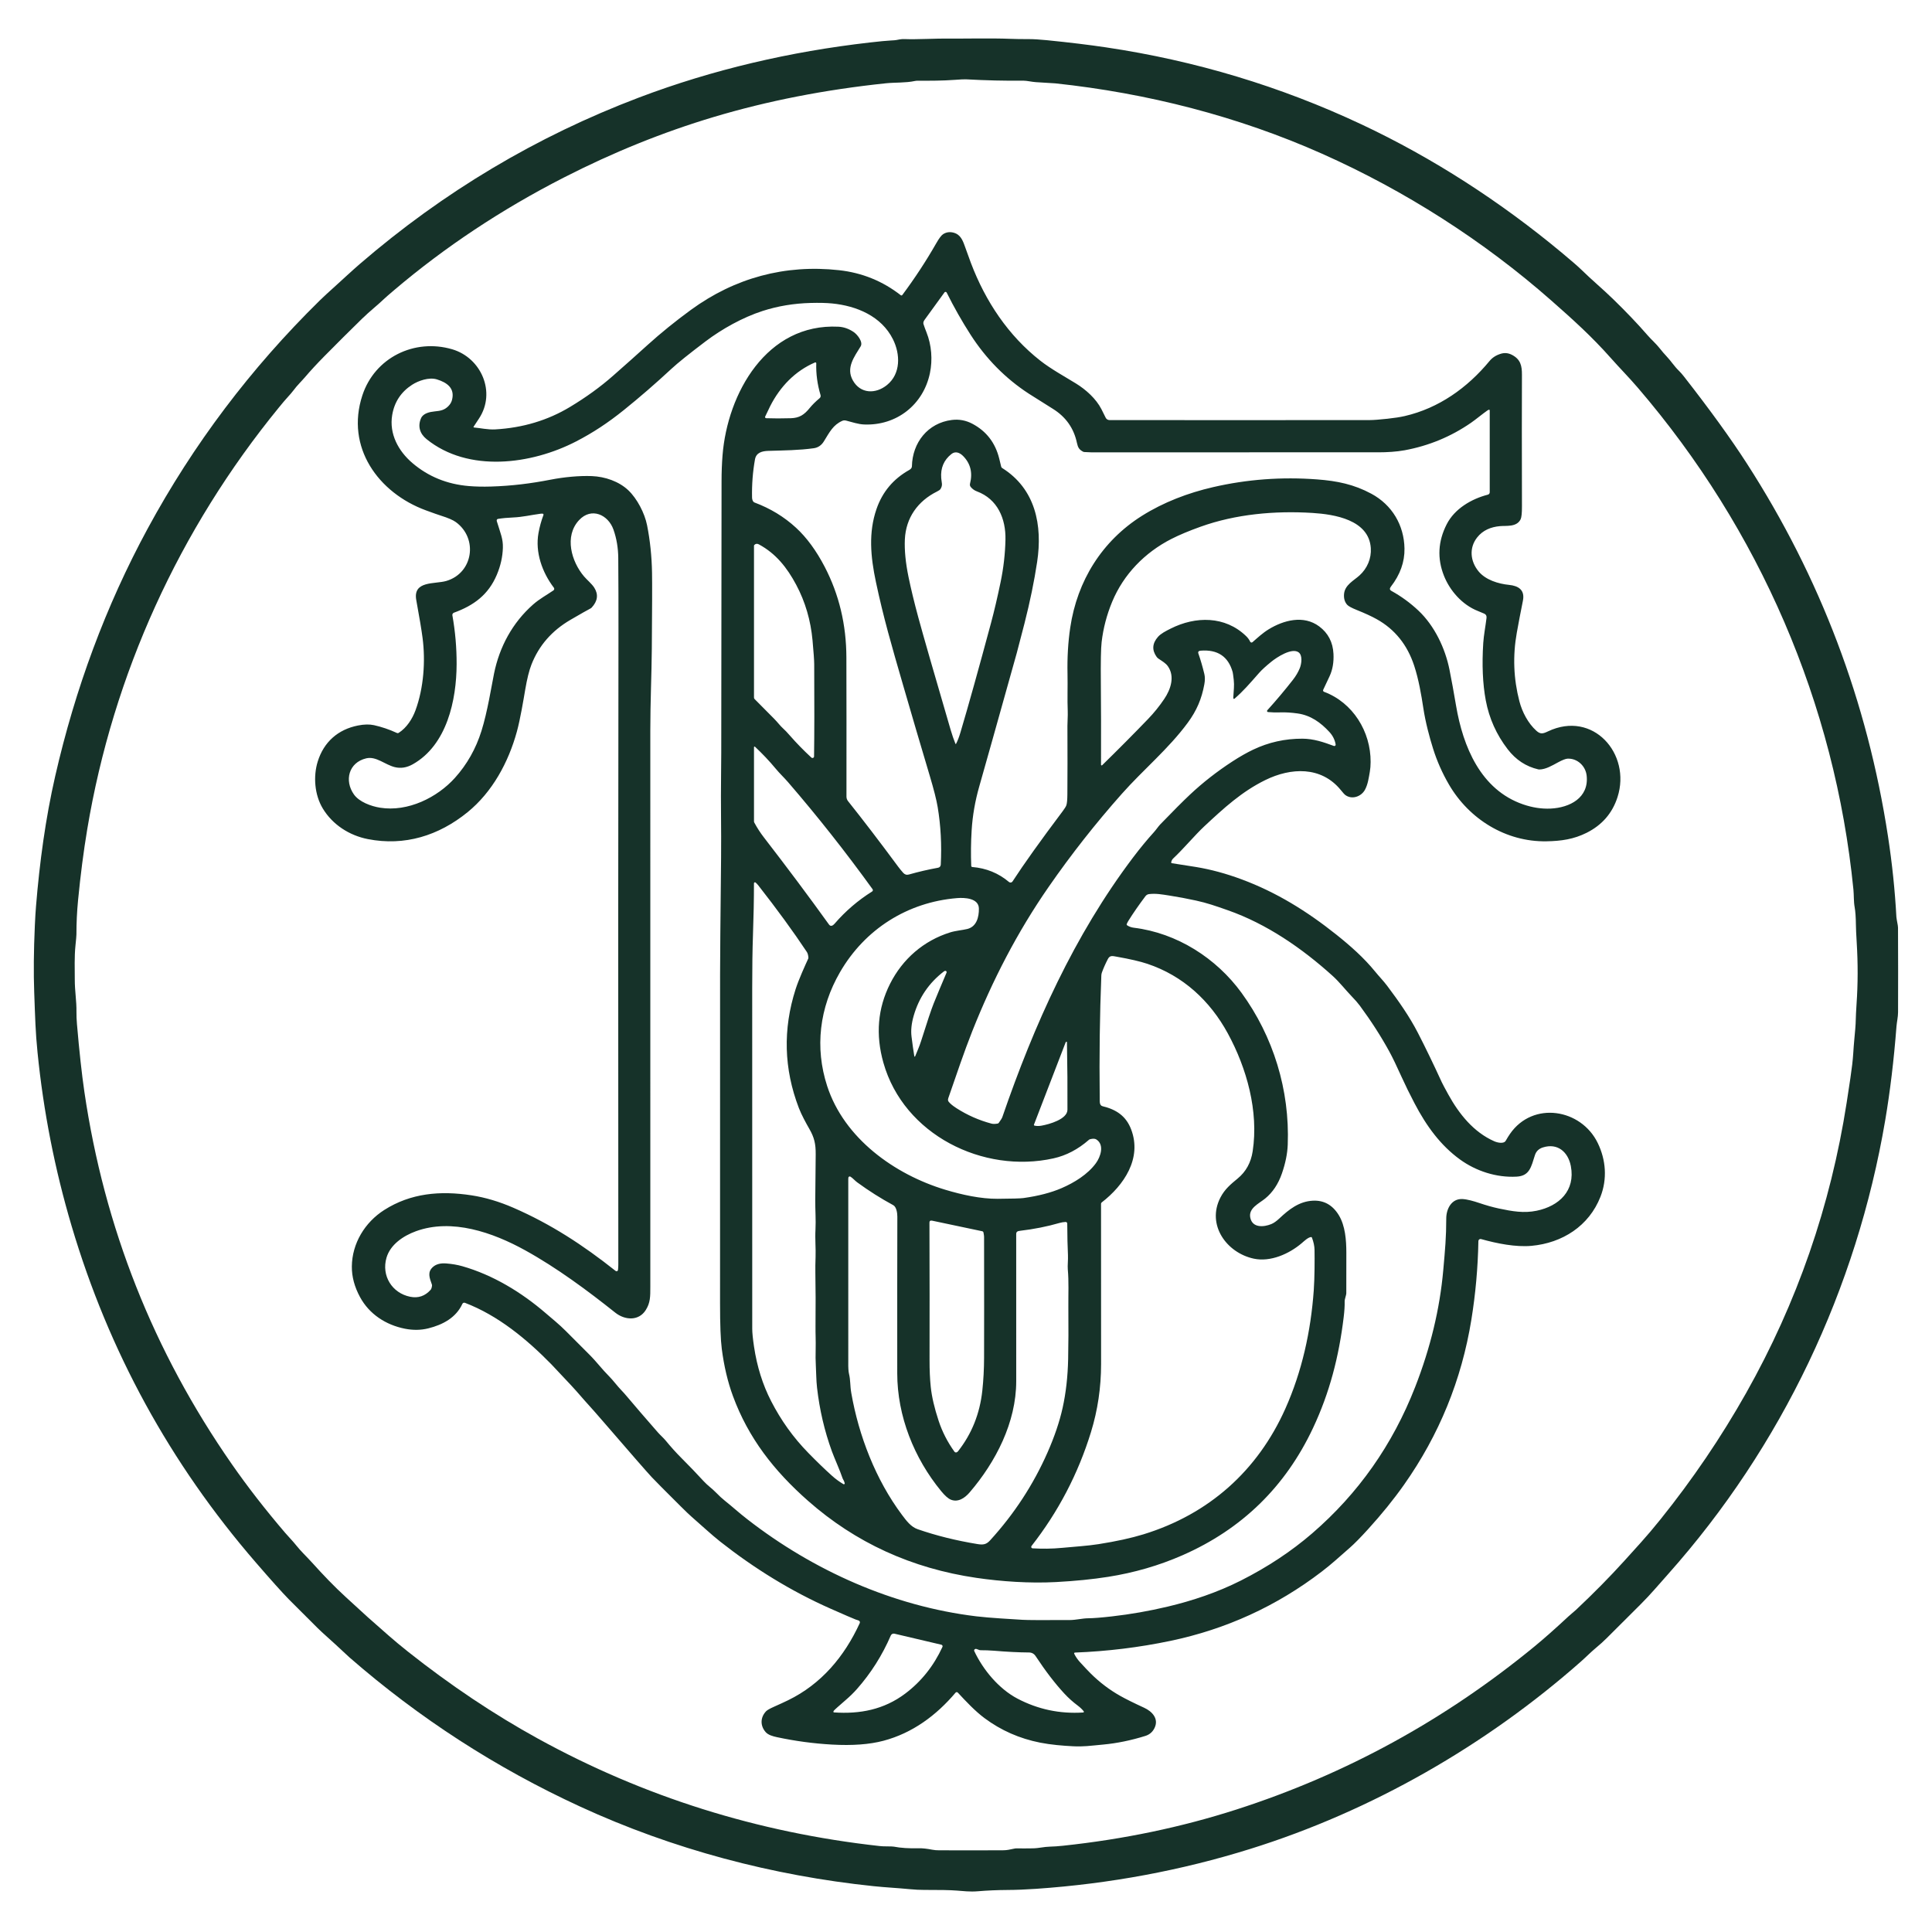
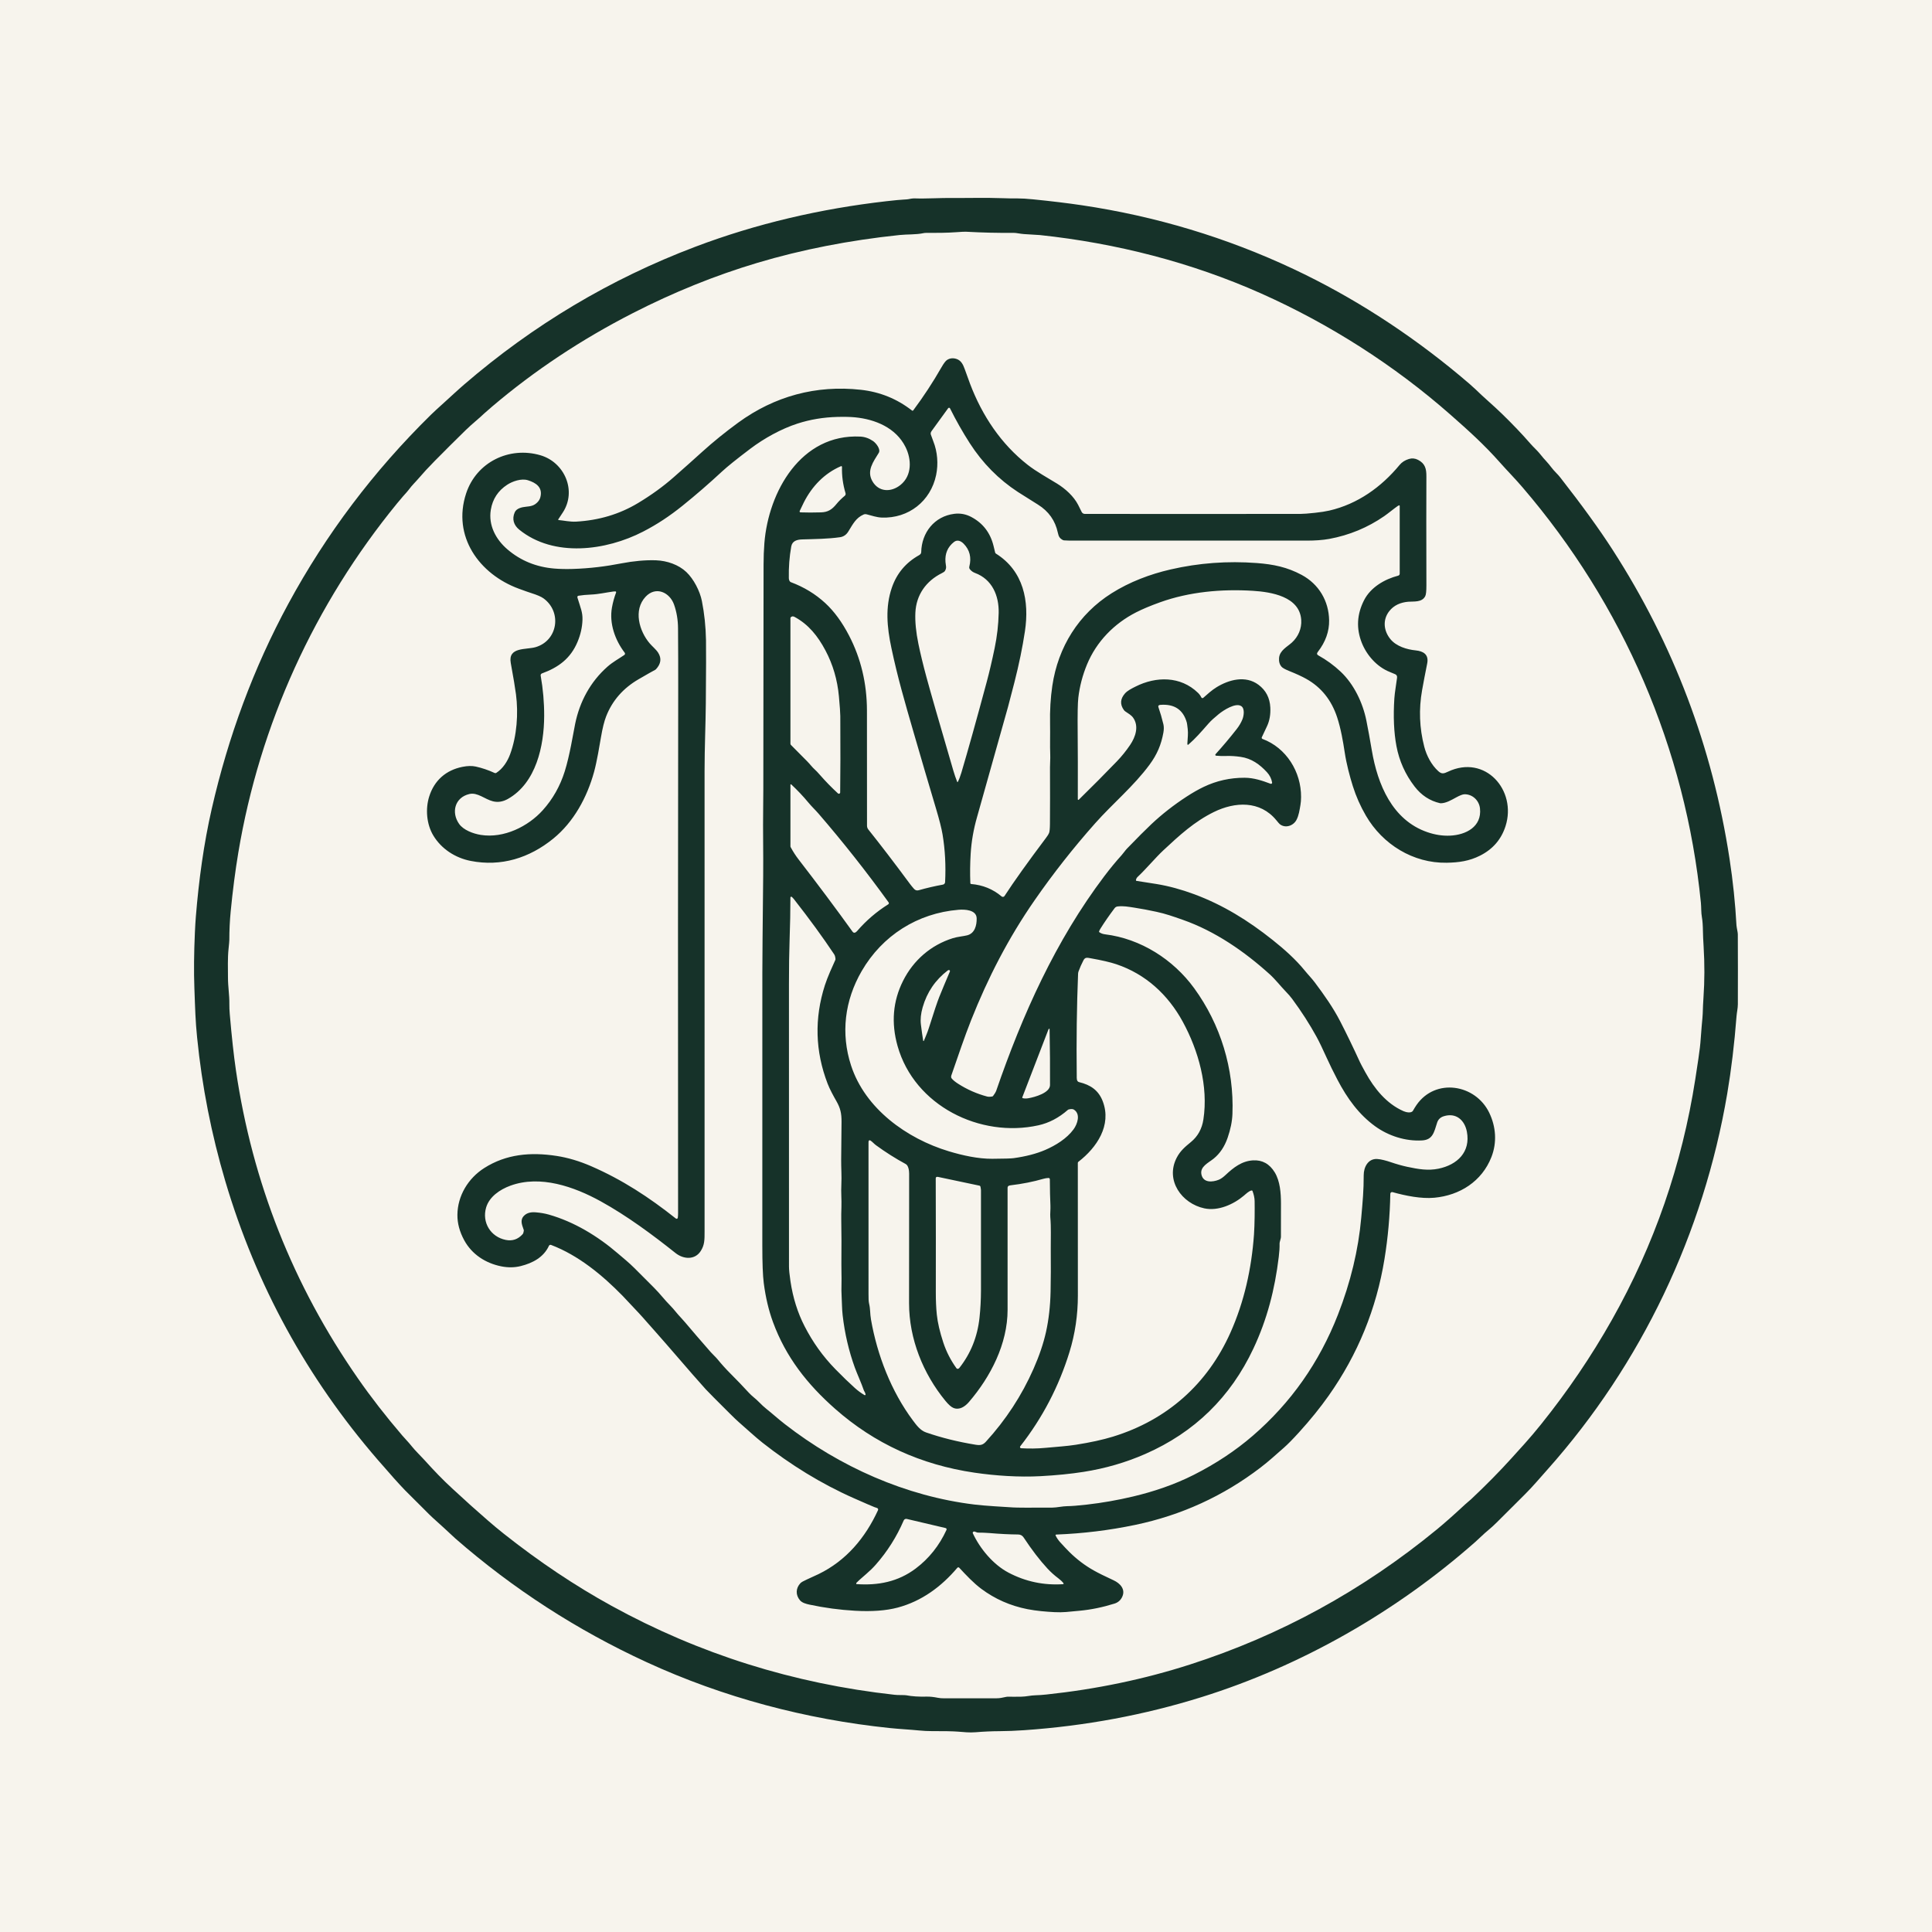
- <svg xmlns="http://www.w3.org/2000/svg" version="1.1" viewBox="0.00 0.00 1773.00 1773.00">
+ <svg xmlns="http://www.w3.org/2000/svg" version="1.1" viewBox="-184 -184 2141 2141">
  <style>
  path { fill: #163229; }
-   @media (prefers-color-scheme: dark) {
-     path { fill: #f7f4ed; }
-   }
</style>
+   <rect x="-184" y="-184" width="2141" height="2141" fill="#f7f4ed" />
  <path d="   M 1730.07 1028.05   C 1703.84 1182.72 1635.13 1327.39 1530.93 1444.45   Q 1525.83 1450.18 1518.35 1458.69   Q 1512.50 1465.36 1505.35 1472.54   Q 1491.51 1486.42 1474.52 1503.27   Q 1469.76 1507.98 1465.44 1511.53   C 1460.01 1515.98 1455.87 1520.35 1450.96 1524.68   C 1363.58 1601.84 1258.61 1662.04 1147.30 1696.77   Q 1052.53 1726.35 950.96 1733.37   Q 936.35 1734.38 924.01 1734.44   Q 910.54 1734.51 897.08 1735.64   C 890.28 1736.21 883.63 1735.42 877.75 1734.97   Q 868.95 1734.29 848.02 1734.37   Q 842.11 1734.39 834.98 1733.71   C 823.25 1732.57 813.27 1732.14 801.77 1730.95   C 709.09 1721.32 617.51 1697.09 532.57 1657.99   Q 416.65 1604.64 320.69 1520.99   Q 318.24 1518.84 307.80 1509.04   C 302.80 1504.34 296.36 1498.92 291.33 1493.93   Q 269.69 1472.43 264.88 1467.51   Q 255.60 1458.00 234.65 1433.77   Q 116.78 1297.43 65.70 1125.05   Q 42.56 1046.95 34.44 965.80   C 32.53 946.76 32.29 934.91 31.40 910.74   Q 30.42 884.08 31.97 849.50   Q 32.43 839.16 33.04 831.77   C 36.33 791.47 41.76 751.17 50.67 712.22   C 68.96 632.25 96.98 556.20 135.52 485.09   Q 198.34 369.18 293.47 275.71   Q 298.05 271.21 308.68 261.67   C 313.69 257.18 322.58 248.82 330.22 242.23   Q 445.37 142.96 586.30 89.54   C 654.38 63.74 725.42 47.33 798.00 39.02   Q 811.80 37.44 817.34 37.17   Q 821.36 36.98 822.64 36.72   C 824.20 36.39 827.16 35.77 829.67 35.86   C 842.24 36.34 858.48 35.20 872.29 35.39   C 883.79 35.55 909.90 34.93 926.94 35.63   Q 934.09 35.92 943.87 35.89   Q 950.54 35.87 960.73 36.89   Q 991.71 40.00 1015.01 43.47   Q 1138.01 61.79 1249.32 114.09   C 1315.13 145.01 1377.22 185.28 1433.23 231.89   Q 1446.82 243.20 1450.98 247.29   C 1460.96 257.07 1470.35 264.76 1480.46 274.59   Q 1498.52 292.16 1511.97 307.67   C 1515.51 311.75 1519.76 315.36 1523.23 319.79   Q 1526.47 323.91 1529.57 327.17   C 1533.40 331.20 1536.44 336.10 1540.78 340.32   Q 1542.92 342.41 1545.17 345.27   Q 1581.13 391.26 1603.13 425.40   Q 1704.24 582.32 1732.60 767.44   Q 1738.35 804.95 1740.32 841.50   Q 1740.38 842.71 1741.61 849.25   A 11.95 11.79 -50.9 0 1 1741.81 851.31   Q 1742.00 891.56 1741.85 928.93   C 1741.83 933.38 1740.73 937.83 1740.40 941.99   Q 1736.83 988.18 1730.07 1028.05   Z   M 80.06 761.05   Q 75.01 791.32 71.65 826.00   Q 70.12 841.87 70.14 857.51   Q 70.14 859.37 69.26 867.68   C 68.17 877.95 68.64 889.76 68.63 898.75   C 68.62 910.07 70.31 918.09 70.17 928.73   Q 70.11 933.76 70.62 939.77   Q 73.86 977.59 77.44 1002.01   Q 104.81 1188.50 212.69 1343.58   Q 234.36 1374.74 261.75 1406.75   C 265.25 1410.85 268.82 1414.34 272.05 1418.45   C 275.98 1423.44 281.75 1428.89 286.02 1433.62   C 296.96 1445.72 306.13 1455.37 317.58 1465.88   Q 336.15 1482.91 337.71 1484.28   C 351.92 1496.79 361.45 1505.49 374.29 1515.65   Q 433.08 1562.21 493.71 1595.55   Q 639.21 1675.54 807.24 1694.12   Q 809.98 1694.42 813.77 1694.42   Q 818.99 1694.42 820.30 1694.67   Q 829.69 1696.50 843.24 1696.16   Q 848.17 1696.04 855.45 1697.47   C 857.75 1697.92 859.51 1698.00 861.77 1698.02   Q 885.75 1698.14 920.25 1698.01   C 924.35 1698.00 926.41 1697.36 931.09 1696.43   A 9.95 9.86 -49.5 0 1 933.39 1696.24   Q 938.75 1696.38 947.78 1696.23   C 953.51 1696.14 957.87 1694.79 963.63 1694.66   Q 968.72 1694.55 975.55 1693.83   Q 1058.76 1684.99 1134.62 1660.61   Q 1284.73 1612.36 1408.21 1510.96   Q 1421.17 1500.32 1439.55 1483.21   C 1441.75 1481.16 1444.56 1479.00 1446.34 1477.33   Q 1470.67 1454.44 1490.65 1432.39   Q 1497.58 1424.74 1505.72 1415.70   Q 1514.32 1406.15 1523.71 1394.47   Q 1568.06 1339.27 1602.31 1278.58   Q 1672.58 1154.04 1694.69 1011.90   Q 1695.86 1004.34 1698.09 989.50   Q 1700.17 975.63 1700.70 967.00   Q 1701.15 959.74 1701.76 953.32   Q 1702.83 942.15 1702.90 939.65   Q 1703.20 929.20 1703.75 921.50   Q 1705.69 893.91 1703.90 864.83   Q 1703.23 854.00 1703.17 848.65   Q 1703.05 838.17 1702.02 832.52   C 1701.08 827.40 1701.39 821.44 1700.89 816.38   C 1683.97 645.71 1614.62 485.84 1503.08 355.88   C 1494.44 345.81 1486.33 337.73 1477.97 328.27   C 1461.09 309.17 1443.41 293.18 1423.29 275.49   C 1361.31 220.96 1289.42 174.98 1213.24 141.07   C 1136.23 106.78 1052.92 85.49 968.50 76.50   Q 967.08 76.35 950.67 75.39   C 946.94 75.17 942.22 74.01 939.25 74.04   Q 914.02 74.31 886.51 72.80   Q 884.23 72.68 876.22 73.28   C 864.94 74.12 853.76 74.12 842.07 74.08   A 12.03 11.62 -49.9 0 0 839.47 74.35   C 830.98 76.16 821.35 75.55 812.88 76.44   Q 728.97 85.24 655.10 107.33   Q 585.22 128.23 517.27 163.01   Q 431.84 206.73 361.73 266.23   Q 354.77 272.14 353.17 273.67   C 346.14 280.39 339.30 285.60 332.10 292.63   Q 315.31 309.02 297.66 326.91   Q 287.49 337.22 280.12 345.88   C 276.71 349.90 272.53 353.83 269.42 358.12   Q 267.82 360.34 262.64 366.01   Q 260.62 368.22 255.93 373.97   C 164.55 485.76 103.80 618.79 80.06 761.05   Z" />
  <path d="   M 1011.45 702.25   Q 1033.82 680.36 1053.70 659.71   Q 1061.73 651.37 1068.42 641.46   C 1074.34 632.70 1078.41 620.80 1071.72 611.35   C 1069.72 608.53 1066.66 606.85 1063.06 604.39   A 6.68 6.64 -0.2 0 1 1061.41 602.76   Q 1054.78 593.43 1062.69 584.44   C 1065.32 581.44 1069.78 579.15 1074.31 576.88   C 1097.21 565.34 1124.28 565.12 1143.53 583.73   Q 1145.98 586.10 1147.29 588.87   A 1.37 1.37 0.0 0 0 1149.43 589.31   C 1154.13 585.22 1158.77 580.87 1164.29 577.50   C 1177.81 569.24 1196.24 564.10 1210.67 574.88   Q 1222.92 584.04 1223.73 599.99   Q 1224.32 611.55 1220.20 620.49   Q 1216.97 627.51 1214.31 633.01   A 1.36 1.35 23.1 0 0 1215.06 634.87   C 1241.52 644.70 1257.99 671.39 1257.82 699.27   Q 1257.79 704.30 1257.09 708.25   C 1256.16 713.52 1255.36 719.80 1252.59 724.84   C 1249.05 731.26 1240.26 734.17 1234.19 729.28   Q 1233.40 728.64 1230.45 725.03   C 1212.41 702.94 1184.59 704.39 1161.26 715.82   C 1139.62 726.43 1123.13 741.57 1105.13 758.37   C 1096.57 766.36 1086.22 778.83 1076.61 787.85   Q 1075.28 789.10 1074.81 791.24   A 0.78 0.77 -79.8 0 0 1075.45 792.17   Q 1086.35 793.81 1097.57 795.64   Q 1117.88 798.97 1139.50 807.00   C 1171.35 818.84 1199.21 836.08 1226.33 857.68   C 1239.20 867.92 1251.85 879.16 1261.93 891.58   C 1265.71 896.24 1269.47 899.98 1273.09 904.79   C 1283.49 918.63 1293.45 932.78 1301.27 947.97   Q 1311.80 968.44 1323.11 993.13   Q 1324.13 995.37 1329.10 1004.39   C 1339.02 1022.38 1352.40 1039.05 1371.34 1047.37   C 1374.07 1048.56 1380.01 1050.03 1381.83 1046.83   Q 1383.91 1043.19 1385.76 1040.51   C 1406.78 1010.21 1450.99 1017.44 1466.28 1048.99   C 1473.77 1064.44 1475.14 1081.97 1468.73 1098.29   C 1458.19 1125.12 1433.80 1140.70 1405.45 1143.31   C 1391.06 1144.63 1373.81 1141.20 1359.16 1137.09   A 1.93 1.92 -81.6 0 0 1356.72 1138.91   Q 1356.06 1175.42 1350.28 1211.06   Q 1336.85 1293.98 1288.41 1362.65   Q 1274.25 1382.72 1255.42 1403.42   Q 1245.02 1414.86 1238.80 1420.30   C 1228.80 1429.02 1222.34 1435.10 1212.89 1442.32   Q 1150.83 1489.80 1073.88 1505.88   Q 1030.95 1514.85 986.46 1516.57   A 0.75 0.75 0.0 0 0 985.81 1517.66   Q 987.86 1521.79 990.91 1525.14   Q 997.28 1532.13 1000.96 1535.79   Q 1013.22 1547.94 1027.81 1556.19   Q 1035.57 1560.58 1050.03 1567.23   C 1057.23 1570.54 1063.59 1577.18 1059.59 1585.63   Q 1056.94 1591.23 1051.08 1593.06   Q 1031.37 1599.22 1012.50 1600.98   C 999.53 1602.18 994.43 1603.04 984.58 1602.54   C 975.43 1602.08 964.44 1601.18 954.55 1599.23   Q 926.14 1593.62 903.46 1576.71   C 894.85 1570.29 886.70 1561.61 879.00 1553.32   A 1.40 1.39 43.5 0 0 876.91 1553.37   C 859.29 1574.20 837.41 1590.43 810.76 1597.50   Q 791.59 1602.59 763.46 1601.00   Q 738.01 1599.56 713.01 1594.20   C 709.27 1593.40 704.91 1592.21 702.55 1589.45   C 697.53 1583.59 697.72 1576.02 703.03 1570.43   Q 704.53 1568.86 710.07 1566.39   Q 718.15 1562.79 723.16 1560.36   C 753.69 1545.51 774.92 1520.20 788.99 1489.55   A 1.78 1.78 0.0 0 0 787.76 1487.07   Q 786.91 1486.88 785.12 1486.19   Q 781.34 1484.74 762.19 1476.27   C 726.03 1460.29 692.02 1439.22 660.95 1414.74   C 652.90 1408.40 642.91 1399.06 634.79 1392.03   Q 631.70 1389.37 624.60 1382.30   Q 602.56 1360.38 598.09 1355.58   Q 591.53 1348.55 554.07 1305.15   Q 544.68 1294.29 541.07 1290.35   C 535.14 1283.90 530.28 1277.91 523.96 1271.15   Q 508.77 1254.88 505.93 1251.98   C 483.43 1229.01 457.08 1207.17 426.68 1195.60   A 1.86 1.86 0.0 0 0 424.33 1196.56   C 418.47 1209.28 406.33 1215.73 393.05 1219.04   Q 382.78 1221.60 371.46 1219.34   C 354.05 1215.85 338.90 1206.02 330.41 1190.36   Q 322.75 1176.25 322.89 1162.21   C 323.10 1141.11 334.78 1121.74 352.69 1110.36   C 376.88 1094.99 403.85 1092.51 432.75 1096.96   Q 451.58 1099.86 471.13 1108.36   C 505.41 1123.26 535.18 1142.69 564.77 1166.19   Q 565.20 1166.54 565.53 1166.61   A 1.33 1.32 -79.9 0 0 567.12 1165.50   Q 567.43 1163.32 567.43 1160.50   Q 567.18 819.36 567.57 576.27   Q 567.62 546.50 567.38 512.27   Q 567.28 498.22 562.97 486.00   C 558.17 472.40 542.78 465.19 531.45 477.28   C 517.57 492.08 524.42 515.46 536.00 529.01   C 538.70 532.17 543.13 535.80 545.35 539.29   Q 551.30 548.67 542.90 557.67   A 2.83 2.78 7.3 0 1 542.11 558.27   Q 538.03 560.37 523.56 568.79   Q 497.94 583.70 487.70 609.91   Q 484.52 618.04 481.99 632.91   C 480.46 641.90 477.48 659.97 474.33 671.43   C 466.60 699.55 451.84 726.86 429.10 745.35   C 402.55 766.94 371.26 776.64 337.60 770.05   C 320.59 766.72 305.17 756.81 296.20 741.91   C 288.64 729.35 287.35 712.42 291.59 698.82   C 297.16 680.92 310.17 669.43 328.54 665.79   Q 337.00 664.11 343.27 665.50   C 349.95 666.98 357.18 669.36 364.21 672.63   A 1.82 1.81 40.9 0 0 365.94 672.51   C 373.24 667.86 378.41 659.68 381.26 651.96   C 388.89 631.28 390.53 606.58 387.80 585.48   Q 386.42 574.81 382.02 550.74   C 378.71 532.62 399.08 536.24 409.62 533.13   C 434.15 525.89 438.98 494.20 418.32 479.11   Q 414.52 476.34 404.84 473.28   Q 400.89 472.04 390.88 468.36   C 347.09 452.28 316.91 410.39 332.55 362.81   C 343.95 328.13 380.33 310.38 414.96 320.53   C 441.66 328.36 455.46 360.04 439.58 384.08   Q 436.15 389.27 434.63 391.59   A 0.46 0.46 0.0 0 0 434.98 392.30   C 440.32 392.74 447.71 394.44 454.41 394.06   Q 492.42 391.92 523.04 373.49   Q 545.24 360.13 562.60 344.83   C 577.63 331.59 581.61 328.03 594.22 316.64   Q 612.64 300.00 634.09 284.34   C 674.23 255.07 720.39 242.47 770.01 247.96   Q 801.72 251.47 826.64 270.93   A 0.99 0.99 0.0 0 0 828.05 270.74   Q 845.20 247.74 859.22 223.21   Q 863.08 216.45 865.50 214.90   Q 870.03 211.99 875.63 213.66   C 880.84 215.22 883.20 219.66 885.14 225.17   Q 888.73 235.34 890.98 241.26   C 904.44 276.73 925.39 308.03 954.72 331.02   C 964.46 338.66 977.26 345.68 987.36 351.90   C 996.66 357.62 1005.86 365.95 1010.76 375.46   Q 1013.05 379.90 1014.65 383.27   A 3.91 3.90 77.3 0 0 1018.18 385.51   Q 1136.80 385.64 1257.25 385.50   Q 1262.10 385.49 1273.29 384.28   Q 1282.95 383.24 1289.16 381.81   C 1320.36 374.59 1346.58 355.96 1367.00 331.24   Q 1370.85 326.58 1377.37 324.62   Q 1382.51 323.08 1387.41 325.59   C 1395.45 329.72 1396.74 335.68 1396.69 344.00   Q 1396.50 383.31 1396.70 464.72   Q 1396.73 474.01 1395.46 476.58   C 1391.85 483.87 1382.50 482.30 1376.54 482.83   C 1368.16 483.57 1360.75 486.62 1355.54 493.27   C 1348.03 502.86 1349.26 515.08 1356.88 524.34   C 1363.34 532.20 1374.92 535.76 1384.86 536.75   C 1393.33 537.60 1399.59 541.30 1397.58 551.28   Q 1394.34 567.37 1391.96 580.69   Q 1386.27 612.52 1394.36 643.61   C 1396.92 653.41 1402.28 663.74 1409.97 670.66   C 1413.67 673.99 1416.01 673.37 1420.57 671.20   C 1461.87 651.58 1497.16 691.75 1484.39 731.54   Q 1477.33 753.55 1456.15 764.21   C 1444.27 770.18 1432.84 771.84 1419.14 772.07   C 1382.03 772.70 1348.22 751.79 1329.68 719.92   Q 1320.56 704.25 1315.18 687.17   C 1311.81 676.45 1308.15 662.80 1306.18 649.75   C 1304.34 637.59 1301.90 623.42 1297.80 610.93   Q 1288.35 582.16 1263.50 568.27   Q 1256.48 564.34 1245.04 559.75   Q 1237.95 556.91 1236.21 554.90   Q 1232.93 551.14 1233.43 545.15   C 1234.13 536.79 1242.35 532.85 1247.59 528.10   C 1254.70 521.66 1258.63 512.54 1257.99 502.95   C 1256.26 476.98 1224.53 471.99 1204.51 470.73   C 1169.75 468.55 1133.93 471.84 1101.75 483.37   Q 1085.66 489.13 1074.86 494.66   C 1050.72 507.00 1031.11 526.93 1020.59 552.37   Q 1013.20 570.23 1010.97 589.18   Q 1009.96 597.72 1010.25 627.34   Q 1010.54 657.46 1010.41 701.81   A 0.61 0.61 0.0 0 0 1011.45 702.25   Z   M 1366.30 376.02   Q 1365.69 376.21 1364.96 376.71   C 1360.53 379.80 1354.40 384.92 1349.94 388.00   Q 1322.35 407.05 1289.04 413.21   C 1281.57 414.59 1272.65 415.09 1265.25 415.09   Q 1217.02 415.08 1001.25 415.10   Q 999.63 415.10 995.04 414.82   A 2.83 2.81 -29.0 0 1 993.91 414.50   C 990.34 412.57 989.22 410.77 988.29 406.39   Q 984.03 386.27 966.27 375.21   Q 948.70 364.26 944.04 361.21   Q 912.02 340.32 890.65 307.10   Q 878.89 288.81 868.77 268.51   A 1.19 1.18 49.6 0 0 866.75 268.34   Q 850.18 291.21 848.51 293.48   Q 846.90 295.68 847.51 297.51   Q 848.72 301.19 850.18 304.81   C 854.95 316.69 855.93 330.20 853.40 342.39   C 847.41 371.32 822.86 390.76 793.02 389.55   C 787.40 389.32 781.99 387.36 776.51 385.99   Q 774.55 385.49 772.96 386.20   C 764.56 389.94 761.34 396.48 756.07 405.04   Q 752.70 410.51 746.79 411.34   C 733.39 413.23 719.66 413.33 705.00 413.77   C 699.42 413.95 693.97 415.29 692.84 421.61   Q 689.79 438.73 690.16 456.64   C 690.19 458.38 690.85 460.56 692.45 461.16   Q 714.18 469.27 730.50 484.30   Q 745.22 497.86 756.84 520.19   Q 776.61 558.21 776.73 603.27   Q 776.88 656.65 776.80 731.01   A 6.74 6.73 25.8 0 0 778.28 735.25   Q 798.75 760.87 824.31 795.43   Q 826.14 797.90 828.81 800.93   Q 830.99 803.42 834.05 802.55   Q 847.54 798.73 860.91 796.32   A 2.96 2.95 86.4 0 0 863.34 793.56   Q 864.76 766.14 860.51 740.66   Q 858.88 730.85 853.23 711.93   Q 840.68 669.91 828.88 629.15   C 818.09 591.94 810.81 566.96 803.85 534.18   C 798.86 510.69 796.94 488.68 804.36 467.15   Q 812.47 443.59 834.45 431.27   Q 836.84 429.93 836.87 427.89   C 837.29 406.26 851.46 388.13 873.53 385.40   Q 883.45 384.17 892.40 388.92   Q 911.58 399.09 916.98 420.80   Q 917.93 424.59 918.81 428.32   A 1.87 1.84 -81.2 0 0 919.64 429.47   C 950.36 448.69 956.83 482.11 951.79 515.64   Q 947.81 542.14 940.11 572.35   Q 934.79 593.18 933.08 599.31   Q 905.58 697.59 898.73 721.50   Q 892.92 741.75 891.68 762.00   Q 890.66 778.50 891.31 794.68   A 1.02 1.02 0.0 0 0 892.24 795.65   Q 911.55 797.24 925.96 809.41   A 2.17 2.17 0.0 0 0 929.18 808.94   Q 944.77 784.94 975.21 744.46   Q 977.93 740.85 978.58 739.04   Q 979.47 736.57 979.53 729.00   Q 979.74 702.97 979.58 666.20   C 979.56 662.21 980.04 657.01 979.85 652.41   C 979.40 641.90 979.91 629.84 979.66 618.32   Q 979.18 596.04 982.16 575.97   C 988.55 532.91 1011.37 496.44 1047.90 473.41   C 1067.80 460.87 1090.35 452.31 1113.27 447.04   Q 1160.04 436.27 1208.75 439.95   C 1227.22 441.35 1242.46 444.49 1258.44 453.07   C 1277.55 463.34 1288.53 482.00 1288.90 503.38   Q 1289.22 521.84 1276.39 538.41   Q 1274.45 540.91 1276.91 542.27   Q 1290.49 549.78 1301.77 560.42   C 1316.37 574.21 1326.22 594.73 1330.20 614.58   Q 1333.07 628.93 1336.22 647.53   C 1342.60 685.25 1358.86 724.76 1397.72 738.17   Q 1410.60 742.61 1422.97 742.04   C 1440.55 741.23 1458.30 732.15 1456.08 711.82   C 1455.11 702.89 1447.54 695.90 1438.70 696.21   Q 1435.91 696.30 1429.66 699.70   C 1424.15 702.70 1418.55 706.03 1412.73 706.16   A 4.34 4.27 50.2 0 1 1411.72 706.06   Q 1394.84 702.18 1383.63 687.61   Q 1368.14 667.49 1363.50 642.76   Q 1359.25 620.10 1361.19 589.98   C 1361.63 583.13 1363.26 574.67 1364.18 567.11   Q 1364.54 564.23 1362.07 563.14   Q 1358.92 561.76 1356.10 560.64   C 1341.82 554.98 1330.53 542.04 1325.12 528.38   Q 1315.67 504.55 1327.64 481.12   C 1334.96 466.79 1350.35 457.85 1365.44 453.94   A 2.25 2.24 82.9 0 0 1367.13 451.76   L 1367.13 376.64   A 0.65 0.64 81.4 0 0 1366.30 376.02   Z   M 1033.99 848.05   A 0.88 0.88 0.0 0 0 1034.30 849.10   Q 1037.00 850.95 1040.53 851.38   C 1080.16 856.23 1116.19 879.32 1139.33 911.08   C 1168.53 951.18 1183.69 1000.32 1181.76 1050.51   Q 1181.29 1062.83 1176.42 1076.89   Q 1171.36 1091.50 1161.02 1099.91   C 1155.17 1104.65 1145.54 1108.78 1147.40 1117.55   C 1149.42 1127.09 1159.84 1126.13 1166.66 1123.35   Q 1170.00 1121.99 1174.09 1118.15   C 1182.90 1109.87 1192.16 1102.55 1204.72 1101.88   Q 1220.01 1101.07 1228.64 1115.19   C 1234.57 1124.91 1235.52 1138.13 1235.54 1149.50   Q 1235.58 1177.39 1235.50 1186.85   A 5.37 5.13 54.3 0 1 1235.32 1188.14   L 1234.23 1192.35   A 7.38 7.25 52.1 0 0 1233.99 1194.43   Q 1234.14 1200.18 1233.09 1208.87   C 1228.73 1245.02 1220.19 1278.12 1204.98 1310.45   Q 1166.95 1391.34 1085.27 1427.21   Q 1052.93 1441.41 1016.86 1447.08   Q 995.59 1450.43 969.09 1451.86   C 945.02 1453.15 919.02 1451.37 896.00 1448.00   Q 806.88 1434.94 741.50 1377.28   C 710.37 1349.83 686.79 1319.70 672.61 1281.13   Q 665.44 1261.62 662.38 1237.84   Q 660.78 1225.39 660.79 1196.08   Q 660.88 1001.30 660.82 894.25   Q 660.81 874.20 661.74 786.65   C 662.01 761.44 661.35 737.12 661.73 710.93   Q 661.87 701.31 661.89 690.75   Q 662.10 542.70 662.17 441.75   Q 662.17 429.20 663.08 417.79   C 667.59 360.93 703.53 296.53 769.44 299.82   Q 776.77 300.19 783.47 304.74   C 786.82 307.02 792.25 313.87 789.83 317.84   C 783.83 327.68 776.17 337.60 782.68 349.14   C 789.61 361.43 803.51 361.81 813.97 353.35   C 826.82 342.94 826.26 324.94 819.44 311.30   C 808.84 290.10 786.03 280.68 763.63 278.48   Q 755.77 277.71 743.88 278.02   Q 720.73 278.63 699.85 285.37   C 681.72 291.21 662.62 301.84 647.51 313.27   Q 624.74 330.50 616.19 338.45   Q 594.49 358.60 572.51 376.30   C 558.05 387.95 544.12 397.15 528.63 405.14   C 487.69 426.29 429.79 434.05 391.41 402.96   C 385.25 397.97 383.15 391.09 386.44 383.70   C 388.40 379.28 394.40 377.99 398.72 377.57   C 404.63 377.00 407.77 376.31 411.34 372.84   Q 413.92 370.32 414.78 367.12   C 417.71 356.15 410.05 350.99 400.95 348.17   C 393.70 345.93 383.91 349.39 378.13 353.14   Q 362.93 363.01 359.93 380.81   C 357.00 398.20 365.60 413.94 378.42 424.89   Q 400.26 443.55 430.29 446.06   Q 439.48 446.83 450.51 446.50   C 469.53 445.93 487.24 443.72 505.16 440.22   C 517.50 437.81 531.56 436.46 543.06 436.91   C 555.26 437.38 568.05 441.80 576.62 449.94   C 584.71 457.63 591.62 470.94 593.82 482.02   Q 597.95 502.83 598.37 525.50   Q 598.64 539.64 598.17 595.53   C 597.97 619.18 596.79 643.89 596.79 670.60   Q 596.77 827.19 596.80 1180.65   C 596.80 1190.00 596.86 1195.51 592.59 1202.27   C 586.11 1212.53 573.38 1211.58 564.63 1204.62   C 539.33 1184.48 511.04 1163.45 481.74 1147.29   C 452.25 1131.03 414.70 1117.86 381.67 1129.91   C 369.95 1134.19 358.20 1142.20 354.69 1154.21   C 349.89 1170.66 359.70 1186.69 376.47 1190.05   Q 387.49 1192.26 395.16 1183.70   Q 396.10 1182.65 396.45 1180.00   A 2.72 2.68 39.2 0 0 396.31 1178.71   C 394.15 1172.59 391.95 1167.32 397.49 1162.55   Q 401.81 1158.84 409.58 1159.47   Q 417.68 1160.12 424.25 1162.00   C 452.16 1169.95 478.36 1185.78 500.78 1205.09   C 506.48 1209.99 513.22 1215.40 519.16 1221.38   Q 529.72 1232.02 540.74 1242.99   C 547.71 1249.93 552.15 1256.20 559.11 1263.17   C 562.78 1266.84 566.26 1271.73 570.43 1276.05   Q 572.59 1278.28 575.22 1281.41   Q 586.53 1294.87 603.66 1314.43   C 605.97 1317.07 608.90 1319.59 610.82 1321.93   Q 618.09 1330.78 625.28 1337.97   Q 636.28 1348.97 645.79 1359.34   C 649.56 1363.45 653.27 1365.78 657.20 1369.85   Q 661.37 1374.16 665.24 1377.25   C 672.80 1383.27 677.25 1387.56 685.80 1394.21   C 746.54 1441.45 819.79 1474.09 895.83 1483.29   C 908.78 1484.86 928.08 1485.81 938.50 1486.51   Q 944.56 1486.92 982.02 1486.71   C 987.44 1486.68 993.28 1485.13 998.70 1485.09   Q 1005.69 1485.04 1020.38 1483.37   Q 1045.96 1480.47 1071.44 1474.43   C 1094.15 1469.05 1117.17 1461.38 1138.73 1450.49   Q 1175.58 1431.87 1204.31 1407.06   Q 1267.68 1352.31 1298.67 1272.92   Q 1319.75 1218.93 1324.49 1165.55   C 1326.20 1146.31 1327.23 1135.28 1327.23 1118.28   C 1327.22 1109.43 1332.03 1099.93 1342.00 1100.36   C 1346.37 1100.55 1352.60 1102.32 1357.27 1103.91   Q 1367.18 1107.27 1375.39 1109.02   C 1387.96 1111.69 1398.50 1113.50 1410.12 1111.11   C 1430.89 1106.84 1445.87 1092.63 1441.56 1070.11   C 1439.10 1057.25 1429.49 1048.69 1415.91 1053.00   Q 1410.29 1054.79 1408.59 1060.12   C 1405.17 1070.87 1403.74 1079.13 1391.86 1079.80   C 1373.32 1080.86 1354.52 1074.69 1339.87 1064.08   C 1322.12 1051.22 1309.12 1033.58 1298.03 1012.34   Q 1291.24 999.33 1286.45 988.74   Q 1279.24 972.78 1275.03 965.08   Q 1263.48 943.98 1247.90 922.88   Q 1245.22 919.25 1240.22 914.09   C 1235.05 908.76 1229.28 901.30 1223.07 895.68   C 1195.02 870.31 1162.47 847.84 1126.69 835.30   C 1115.43 831.35 1107.75 828.65 1097.54 826.43   Q 1084.85 823.67 1073.17 821.86   C 1066.14 820.78 1060.97 819.78 1054.53 820.50   A 4.89 4.89 0.0 0 0 1051.20 822.40   Q 1042.18 834.39 1035.53 845.03   Q 1034.58 846.55 1033.99 848.05   Z   M 749.09 333.41   A 0.83 0.83 0.0 0 0 747.93 332.62   C 729.65 340.46 715.88 354.88 706.86 372.60   Q 705.05 376.17 702.19 382.31   A 1.05 1.04 13.2 0 0 703.11 383.79   Q 713.41 384.17 725.76 383.80   C 733.58 383.56 737.96 380.71 743.03 374.47   Q 746.69 369.97 752.15 365.43   A 2.72 2.72 0.0 0 0 753.01 362.57   Q 748.62 347.83 749.09 333.41   Z   M 877.35 682.64   Q 879.50 678.57 881.39 672.21   Q 892.33 635.41 909.50 571.56   Q 913.80 555.58 918.28 534.05   Q 922.28 514.80 922.71 495.26   C 923.12 476.10 915.56 458.02 896.48 450.93   Q 893.15 449.69 890.85 446.90   A 3.39 3.38 32.4 0 1 890.18 443.90   Q 894.02 428.77 883.86 418.50   C 880.74 415.36 876.78 413.77 873.15 416.64   Q 862.70 424.88 863.76 438.76   C 864.07 442.93 865.43 445.06 863.09 448.79   Q 862.45 449.82 859.85 451.10   C 842.34 459.79 831.29 475.15 830.39 495.03   Q 829.72 509.89 833.76 529.53   Q 837.11 545.82 842.67 566.37   Q 849.26 590.70 872.48 670.02   Q 874.40 676.55 876.83 682.62   A 0.29 0.28 -42.4 0 0 877.35 682.64   Z   M 455.82 477.53   Q 455.79 477.89 455.92 478.31   C 459.44 489.82 461.73 494.50 461.49 502.75   Q 461.13 515.16 455.94 527.46   C 448.25 545.70 434.95 555.59 416.56 562.28   A 2.18 2.18 0.0 0 0 415.16 564.71   Q 419.12 587.00 419.04 609.49   C 418.93 642.38 410.22 683.73 378.78 701.39   Q 370.53 706.02 362.31 704.00   C 353.26 701.78 345.21 693.77 336.11 695.92   C 319.89 699.76 315.85 716.41 324.80 729.06   C 329.67 735.93 340.48 739.90 348.81 741.23   C 374.41 745.31 401.34 731.81 417.49 713.85   Q 434.12 695.37 441.83 670.82   C 447.36 653.26 451.13 629.20 453.38 618.13   C 458.35 593.70 470.19 571.52 489.28 554.71   C 495.10 549.59 501.54 546.15 507.88 541.82   A 1.74 1.74 0.0 0 0 508.28 539.33   C 497.59 525.36 490.97 506.78 494.17 489.17   Q 495.73 480.55 498.73 472.63   A 0.93 0.92 -77.0 0 0 497.95 471.38   Q 497.14 471.30 495.75 471.49   C 487.21 472.64 479.32 474.54 470.96 474.88   Q 463.09 475.20 457.03 476.19   A 1.46 1.45 87.3 0 0 455.82 477.53   Z   M 746.74 695.09   Q 747.06 694.71 747.06 694.16   Q 747.50 663.07 747.20 609.55   Q 747.17 604.15 745.67 587.73   Q 743.15 560.11 730.70 536.71   C 722.27 520.87 712.00 507.97 696.45 499.59   Q 693.99 498.27 692.22 500.15   A 1.07 1.03 67.2 0 0 691.94 500.87   L 691.94 640.15   A 1.99 1.98 22.9 0 0 692.51 641.54   Q 700.71 649.78 710.53 659.71   C 713.74 662.95 716.04 666.21 718.89 668.73   Q 721.07 670.64 725.10 675.26   Q 734.03 685.47 744.59 695.22   A 1.50 1.49 41.3 0 0 746.74 695.09   Z   M 1131.89 641.00   Q 1131.77 640.76 1131.79 640.24   C 1132.15 633.35 1132.82 629.20 1132.21 623.91   Q 1131.51 617.82 1131.22 616.79   Q 1125.21 595.32 1101.89 597.12   Q 1098.93 597.35 1099.78 599.80   Q 1102.77 608.37 1105.23 618.54   Q 1106.21 622.60 1105.22 627.99   C 1102.79 641.32 1098.25 652.06 1090.03 663.23   C 1072.43 687.17 1049.32 706.18 1029.59 728.40   Q 993.35 769.20 962.38 813.87   C 933.49 855.52 910.76 899.70 892.22 946.41   C 884.74 965.28 877.64 986.51 870.73 1006.40   C 870.13 1008.11 869.43 1009.61 870.68 1011.16   Q 872.84 1013.83 877.77 1016.99   Q 892.72 1026.58 909.86 1031.14   Q 912.07 1031.73 915.57 1031.09   A 1.56 1.52 12.5 0 0 916.54 1030.49   Q 919.32 1026.70 919.86 1025.12   C 948.95 940.56 985.81 858.37 1039.85 786.86   Q 1049.27 774.40 1058.93 763.71   C 1060.96 761.47 1063.07 758.30 1064.78 756.53   Q 1082.32 738.36 1092.00 729.26   Q 1109.62 712.69 1131.01 698.77   Q 1141.10 692.21 1149.97 687.98   Q 1171.29 677.80 1195.26 677.89   C 1205.49 677.93 1214.63 681.04 1224.07 684.56   A 1.25 1.24 -84.7 0 0 1225.73 683.18   Q 1224.60 676.73 1219.98 671.73   C 1212.03 663.10 1202.86 656.43 1190.74 654.73   Q 1182.24 653.53 1175.25 653.76   Q 1168.84 653.97 1163.63 653.46   A 0.98 0.98 0.0 0 1 1163.00 651.83   Q 1175.31 638.22 1186.45 623.97   Q 1190.60 618.66 1192.84 613.12   C 1194.40 609.24 1195.60 601.34 1191.64 598.58   C 1185.38 594.22 1171.70 603.18 1166.59 607.34   Q 1159.06 613.46 1155.50 617.51   C 1146.12 628.15 1141.11 634.05 1132.92 641.19   A 0.67 0.67 0.0 0 1 1131.89 641.00   Z   M 691.94 685.68   L 691.94 753.77   A 2.36 2.28 31.8 0 0 692.22 754.87   Q 696.24 762.30 700.92 768.34   Q 733.34 810.30 760.78 848.46   C 762.36 850.65 764.42 849.41 765.91 847.68   Q 780.88 830.34 800.35 818.13   A 1.48 1.47 -34.1 0 0 800.76 816.02   Q 763.68 764.69 723.17 717.76   C 719.45 713.46 715.55 709.88 711.81 705.35   C 705.93 698.24 699.65 691.67 692.86 685.28   A 0.55 0.55 0.0 0 0 691.94 685.68   Z   M 774.01 1362.01   A 0.80 0.80 0.0 0 0 775.20 1361.13   Q 774.72 1359.15 773.69 1357.57   A 3.69 3.67 -71.4 0 1 773.29 1356.76   C 770.76 1349.17 765.79 1338.38 763.37 1331.71   Q 753.27 1303.88 749.81 1273.59   C 748.98 1266.33 749.10 1259.96 748.69 1253.16   Q 748.30 1246.81 748.54 1237.84   C 748.73 1230.55 748.32 1224.24 748.40 1216.73   Q 748.67 1190.02 748.26 1167.97   Q 748.15 1161.66 748.45 1153.57   C 748.75 1145.67 747.87 1137.25 748.37 1128.37   C 748.85 1119.78 748.07 1109.58 748.16 1101.40   Q 748.48 1070.76 748.57 1059.25   C 748.64 1049.69 747.24 1043.86 742.80 1036.11   C 739.78 1030.85 735.49 1023.03 733.12 1016.84   Q 712.44 962.98 730.13 907.77   C 732.99 898.84 738.82 886.06 741.66 879.85   A 2.41 2.39 -35.9 0 0 741.86 878.64   Q 741.58 875.32 740.42 873.58   Q 721.73 845.48 695.86 812.47   Q 694.71 811.01 693.41 809.90   A 0.91 0.91 0.0 0 0 691.91 810.59   Q 691.92 832.24 690.98 858.69   Q 690.30 877.99 690.30 906.82   Q 690.25 1162.94 690.33 1219.50   Q 690.34 1224.88 691.96 1235.76   Q 696.04 1263.22 707.67 1285.82   C 716.68 1303.32 727.73 1318.95 741.85 1333.39   Q 753.58 1345.39 763.50 1354.30   Q 768.44 1358.73 774.01 1362.01   Z   M 999.30 1046.02   Q 984.27 1059.16 966.80 1063.03   C 902.26 1077.36 829.37 1041.40 810.69 975.24   Q 799.80 936.67 816.78 902.89   C 828.27 880.03 847.67 863.25 871.96 855.66   C 876.99 854.08 883.61 853.56 887.76 852.51   C 896.22 850.36 898.44 841.62 898.33 833.79   C 898.21 824.11 885.02 823.64 878.31 824.19   C 832.73 827.92 793.68 852.78 770.88 892.16   C 752.02 924.74 747.57 961.29 759.11 996.71   C 774.72 1044.63 820.79 1077.74 867.40 1091.81   C 882.84 1096.47 900.03 1100.24 915.52 1100.14   Q 935.12 1100.02 939.25 1099.45   Q 959.72 1096.60 974.15 1090.39   C 985.92 1085.32 998.21 1077.73 1005.70 1067.49   C 1009.96 1061.66 1013.79 1050.65 1006.15 1045.70   Q 1004.23 1044.45 1000.35 1045.46   A 2.67 2.65 16.7 0 0 999.30 1046.02   Z   M 1203.12 1135.24   C 1200.27 1135.58 1196.95 1138.87 1194.48 1140.96   C 1182.97 1150.73 1165.89 1158.34 1150.63 1155.08   C 1125.62 1149.74 1107.05 1124.02 1119.99 1098.97   C 1123.97 1091.26 1129.49 1086.73 1135.79 1081.54   Q 1147.21 1072.14 1149.58 1056.54   C 1155.19 1019.78 1144.18 980.31 1126.72 948.27   C 1110.40 918.32 1085.62 895.43 1053.00 884.51   Q 1043.13 881.20 1024.72 877.95   C 1020.92 877.28 1018.56 876.52 1016.68 880.14   Q 1013.38 886.48 1011.22 892.47   A 9.26 8.99 56.9 0 0 1010.70 895.14   Q 1008.52 949.25 1009.22 1008.25   C 1009.25 1010.92 1008.87 1014.47 1011.86 1015.19   C 1024.37 1018.20 1033.38 1024.12 1038.08 1036.51   C 1048.13 1063.01 1031.52 1087.67 1011.04 1103.48   A 1.64 1.59 71.6 0 0 1010.42 1104.76   Q 1010.48 1238.21 1010.47 1251.75   Q 1010.46 1284.13 1001.20 1314.21   Q 983.55 1371.56 946.61 1418.77   A 1.33 1.32 -69.5 0 0 947.58 1420.91   C 956.35 1421.38 964.85 1421.42 975.12 1420.43   C 987.47 1419.24 997.95 1418.67 1008.18 1417.06   Q 1032.45 1413.24 1049.30 1408.07   C 1109.47 1389.59 1154.09 1349.70 1179.53 1292.83   C 1194.79 1258.69 1202.94 1221.90 1205.64 1184.11   C 1206.47 1172.46 1206.49 1155.62 1206.35 1146.99   Q 1206.27 1141.89 1203.97 1135.75   A 0.80 0.79 -13.8 0 0 1203.12 1135.24   Z   M 839.07 969.36   A 0.39 0.39 0.0 0 0 839.81 969.44   C 841.59 964.97 843.63 960.64 845.31 955.31   Q 853.71 928.63 856.85 920.86   Q 861.68 908.91 868.65 892.59   A 1.17 1.17 0.0 0 0 867.50 890.96   Q 866.85 891.00 866.22 891.47   Q 845.67 907.20 838.48 932.23   Q 835.45 942.78 836.51 951.29   Q 837.68 960.79 839.07 969.36   Z   M 978.36 956.10   Q 978.04 956.34 977.84 956.86   Q 963.05 995.27 948.87 1032.07   A 0.67 0.67 0.0 0 0 949.34 1032.97   Q 952.15 1033.66 955.76 1033.03   C 962.85 1031.79 979.55 1027.11 979.60 1018.43   Q 979.77 989.41 979.14 956.47   A 0.49 0.48 -19.4 0 0 978.36 956.10   Z   M 780.42 1079.80   A 1.24 1.24 0.0 0 0 778.57 1080.62   Q 778.46 1081.14 778.46 1082.01   Q 778.48 1249.55 778.47 1249.75   Q 778.34 1257.47 779.12 1260.70   C 780.61 1266.88 780.02 1271.42 781.21 1278.25   C 788.05 1317.54 803.63 1357.93 827.66 1390.09   C 831.79 1395.62 835.98 1401.22 842.14 1403.35   Q 867.63 1412.19 896.99 1416.99   C 902.26 1417.85 905.10 1417.44 908.60 1413.61   Q 941.78 1377.27 961.34 1332.87   Q 970.94 1311.09 975.18 1291.95   Q 979.72 1271.41 980.24 1247.24   Q 980.67 1227.49 980.43 1199.17   C 980.33 1187.78 980.94 1176.17 979.91 1164.76   C 979.62 1161.58 980.26 1156.02 980.07 1151.99   Q 979.50 1140.42 979.41 1122.83   A 1.44 1.44 0.0 0 0 977.90 1121.40   Q 974.95 1121.54 972.31 1122.31   Q 955.35 1127.23 936.05 1129.51   C 933.96 1129.76 932.57 1130.26 932.57 1132.52   Q 932.62 1148.72 932.59 1267.51   C 932.58 1305.32 913.82 1341.62 889.83 1369.59   C 885.43 1374.73 879.19 1379.00 872.49 1376.20   Q 868.88 1374.69 863.71 1368.41   C 838.86 1338.18 823.42 1299.60 823.40 1260.25   Q 823.34 1168.78 823.49 1116.50   C 823.50 1113.08 822.64 1107.55 819.74 1105.99   Q 802.68 1096.75 786.67 1085.05   C 784.37 1083.36 782.55 1081.06 780.42 1079.80   Z   M 877.95 1332.78   Q 878.70 1332.46 879.15 1331.89   Q 898.06 1307.91 901.47 1276.23   Q 903.05 1261.54 903.09 1246.00   Q 903.20 1208.02 903.09 1135.03   Q 903.09 1133.88 902.54 1131.08   A 1.46 1.45 -89.4 0 0 901.41 1129.92   Q 886.82 1126.74 855.51 1120.23   Q 852.95 1119.70 852.96 1121.95   Q 853.18 1190.82 853.05 1248.00   Q 853.02 1261.87 854.15 1272.76   Q 855.56 1286.26 861.38 1303.87   Q 866.37 1318.98 875.89 1332.21   A 1.70 1.70 0.0 0 0 877.95 1332.78   Z   M 764.84 1571.06   A 0.50 0.49 -2.2 0 0 765.29 1571.47   C 789.07 1573.15 811.19 1568.93 830.74 1554.21   Q 852.84 1537.57 864.89 1511.38   A 1.46 1.45 19.0 0 0 863.90 1509.36   L 820.82 1499.23   A 2.92 2.91 -71.6 0 0 817.48 1500.91   Q 805.74 1528.14 786.36 1550.08   Q 781.94 1555.09 775.98 1560.22   Q 766.18 1568.67 765.18 1569.93   Q 764.75 1570.47 764.84 1571.06   Z   M 994.53 1570.45   Q 992.28 1567.63 988.89 1565.10   Q 982.35 1560.22 976.78 1554.22   Q 964.05 1540.51 950.40 1519.83   Q 948.20 1516.50 944.25 1516.48   Q 930.16 1516.39 912.43 1514.89   C 908.02 1514.51 903.55 1514.43 899.88 1514.42   A 3.43 3.32 -35.3 0 1 898.85 1514.26   Q 898.33 1514.09 896.18 1513.29   A 1.73 1.72 26.6 0 0 894.13 1513.97   Q 893.77 1514.52 894.08 1515.18   C 902.09 1532.30 916.62 1549.84 933.70 1558.81   Q 961.94 1573.64 994.04 1571.56   A 0.69 0.68 69.0 0 0 994.53 1570.45   Z" />
</svg>
